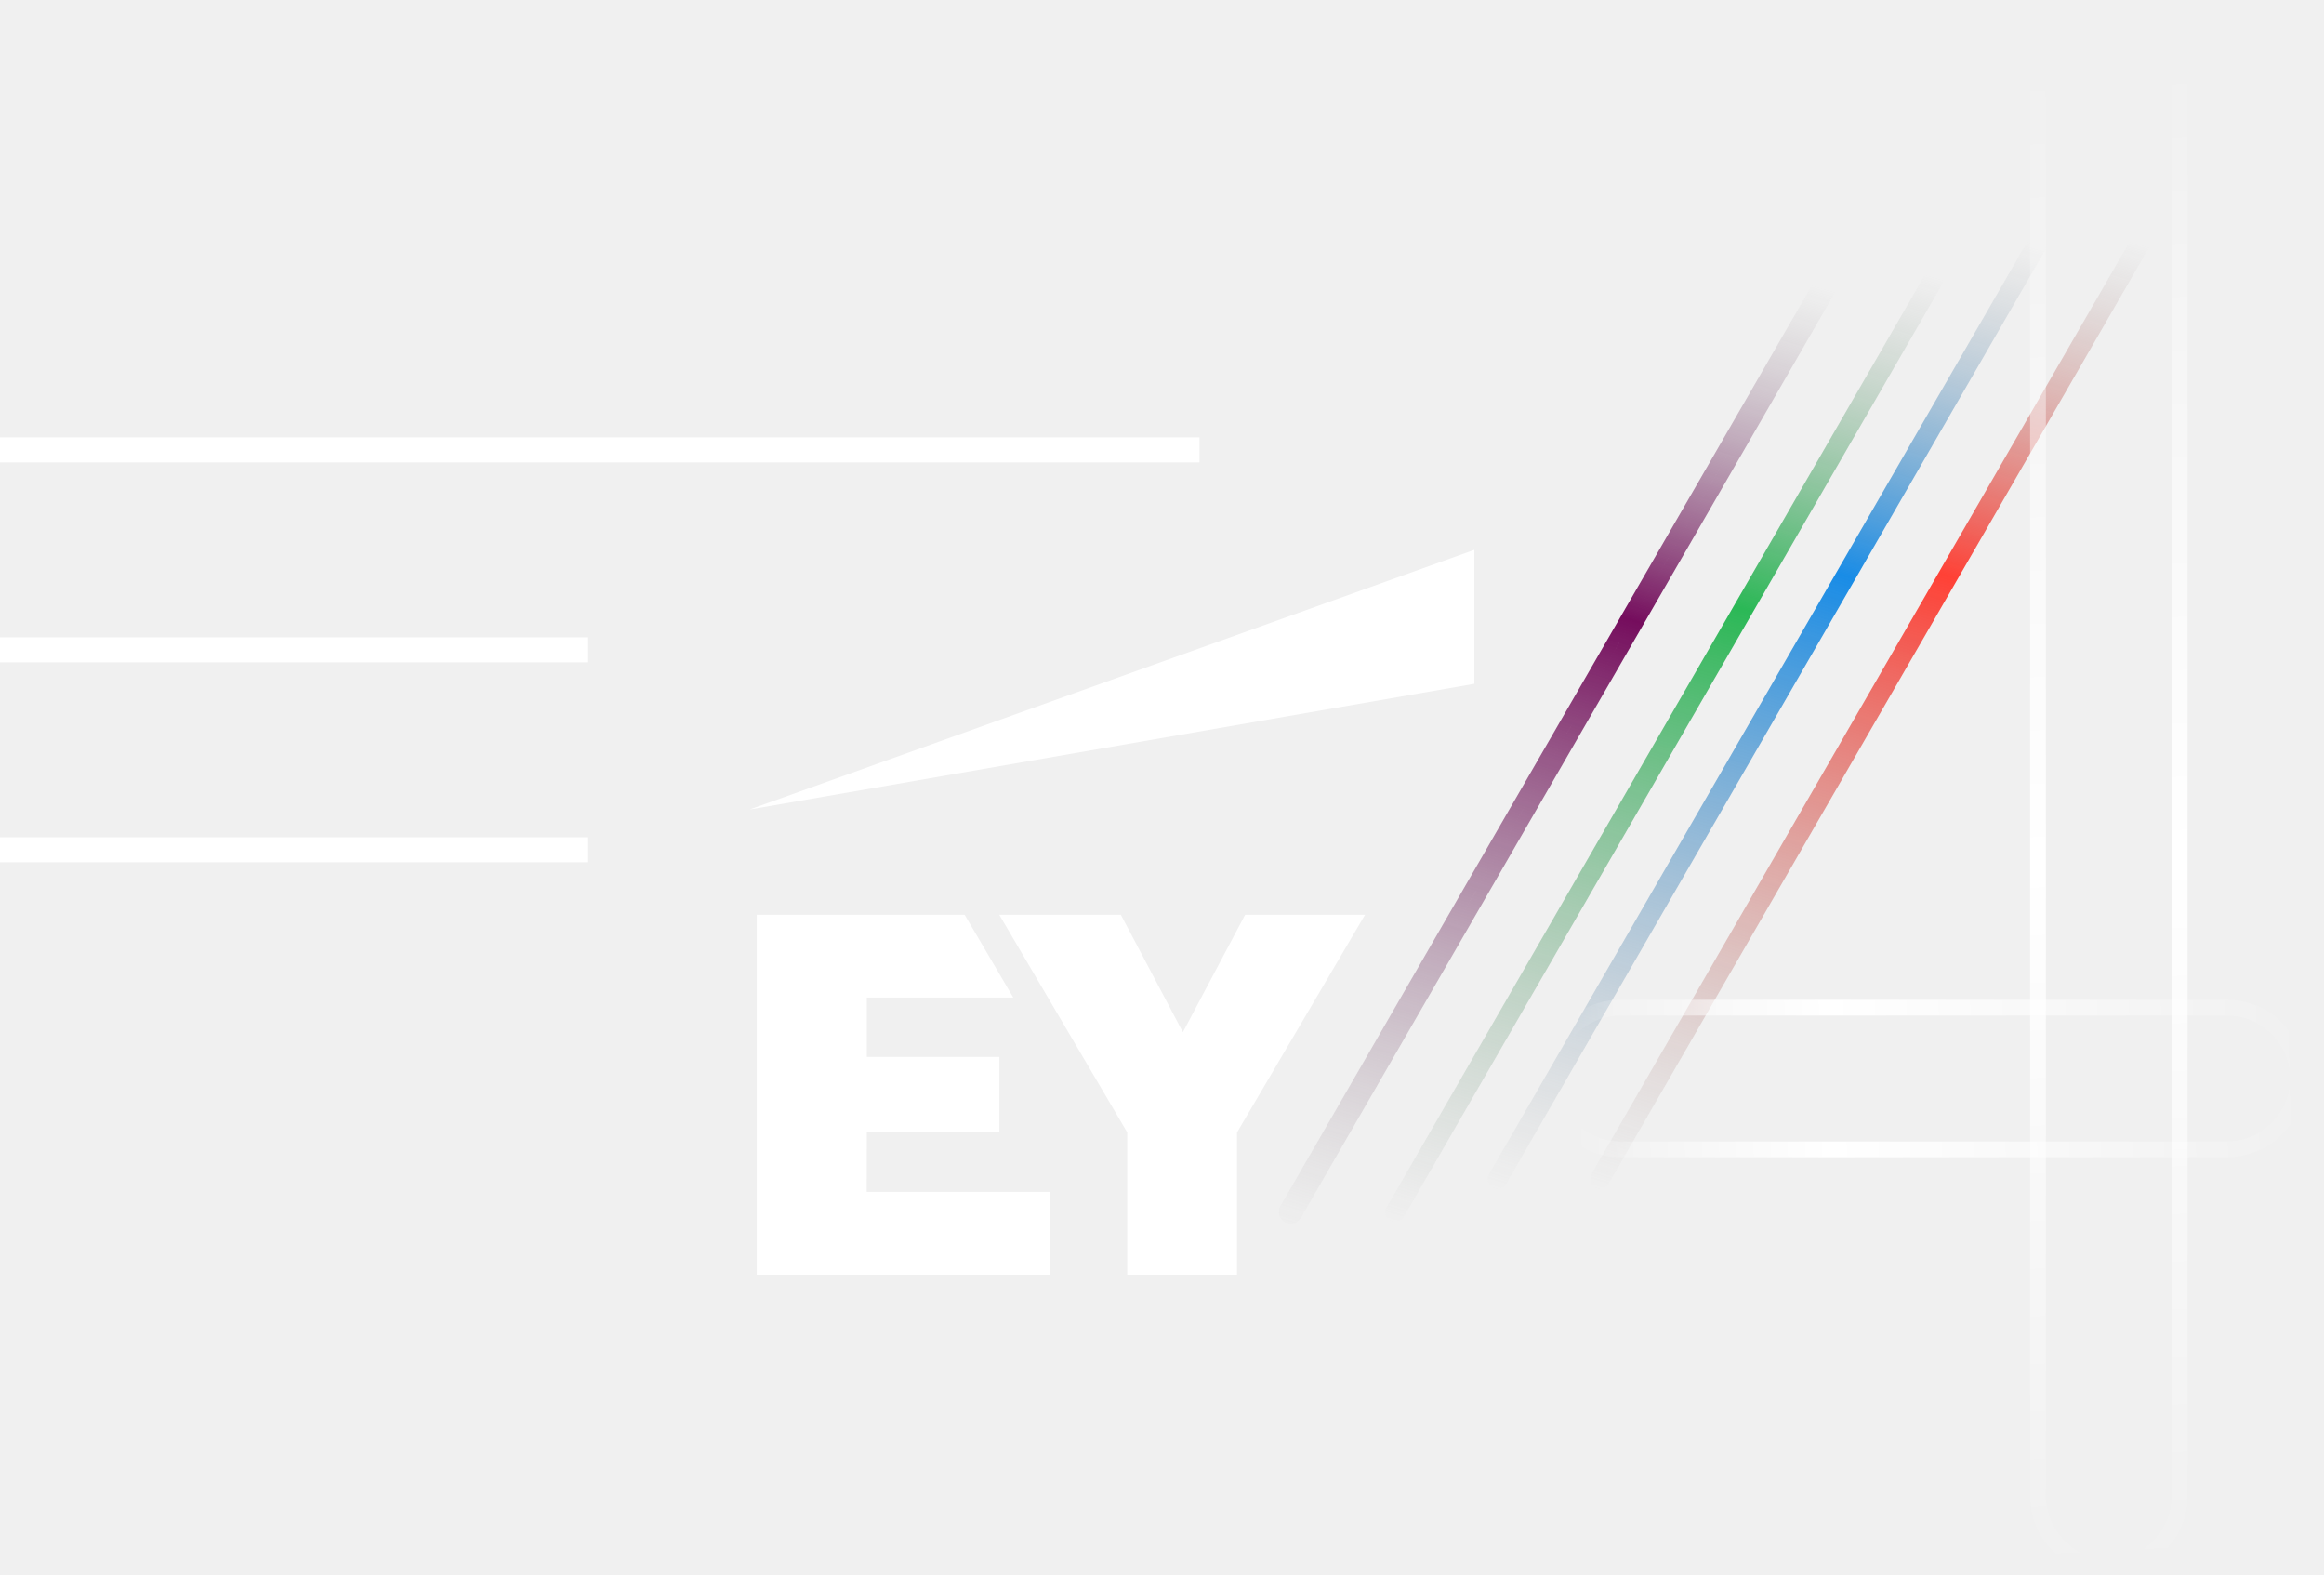
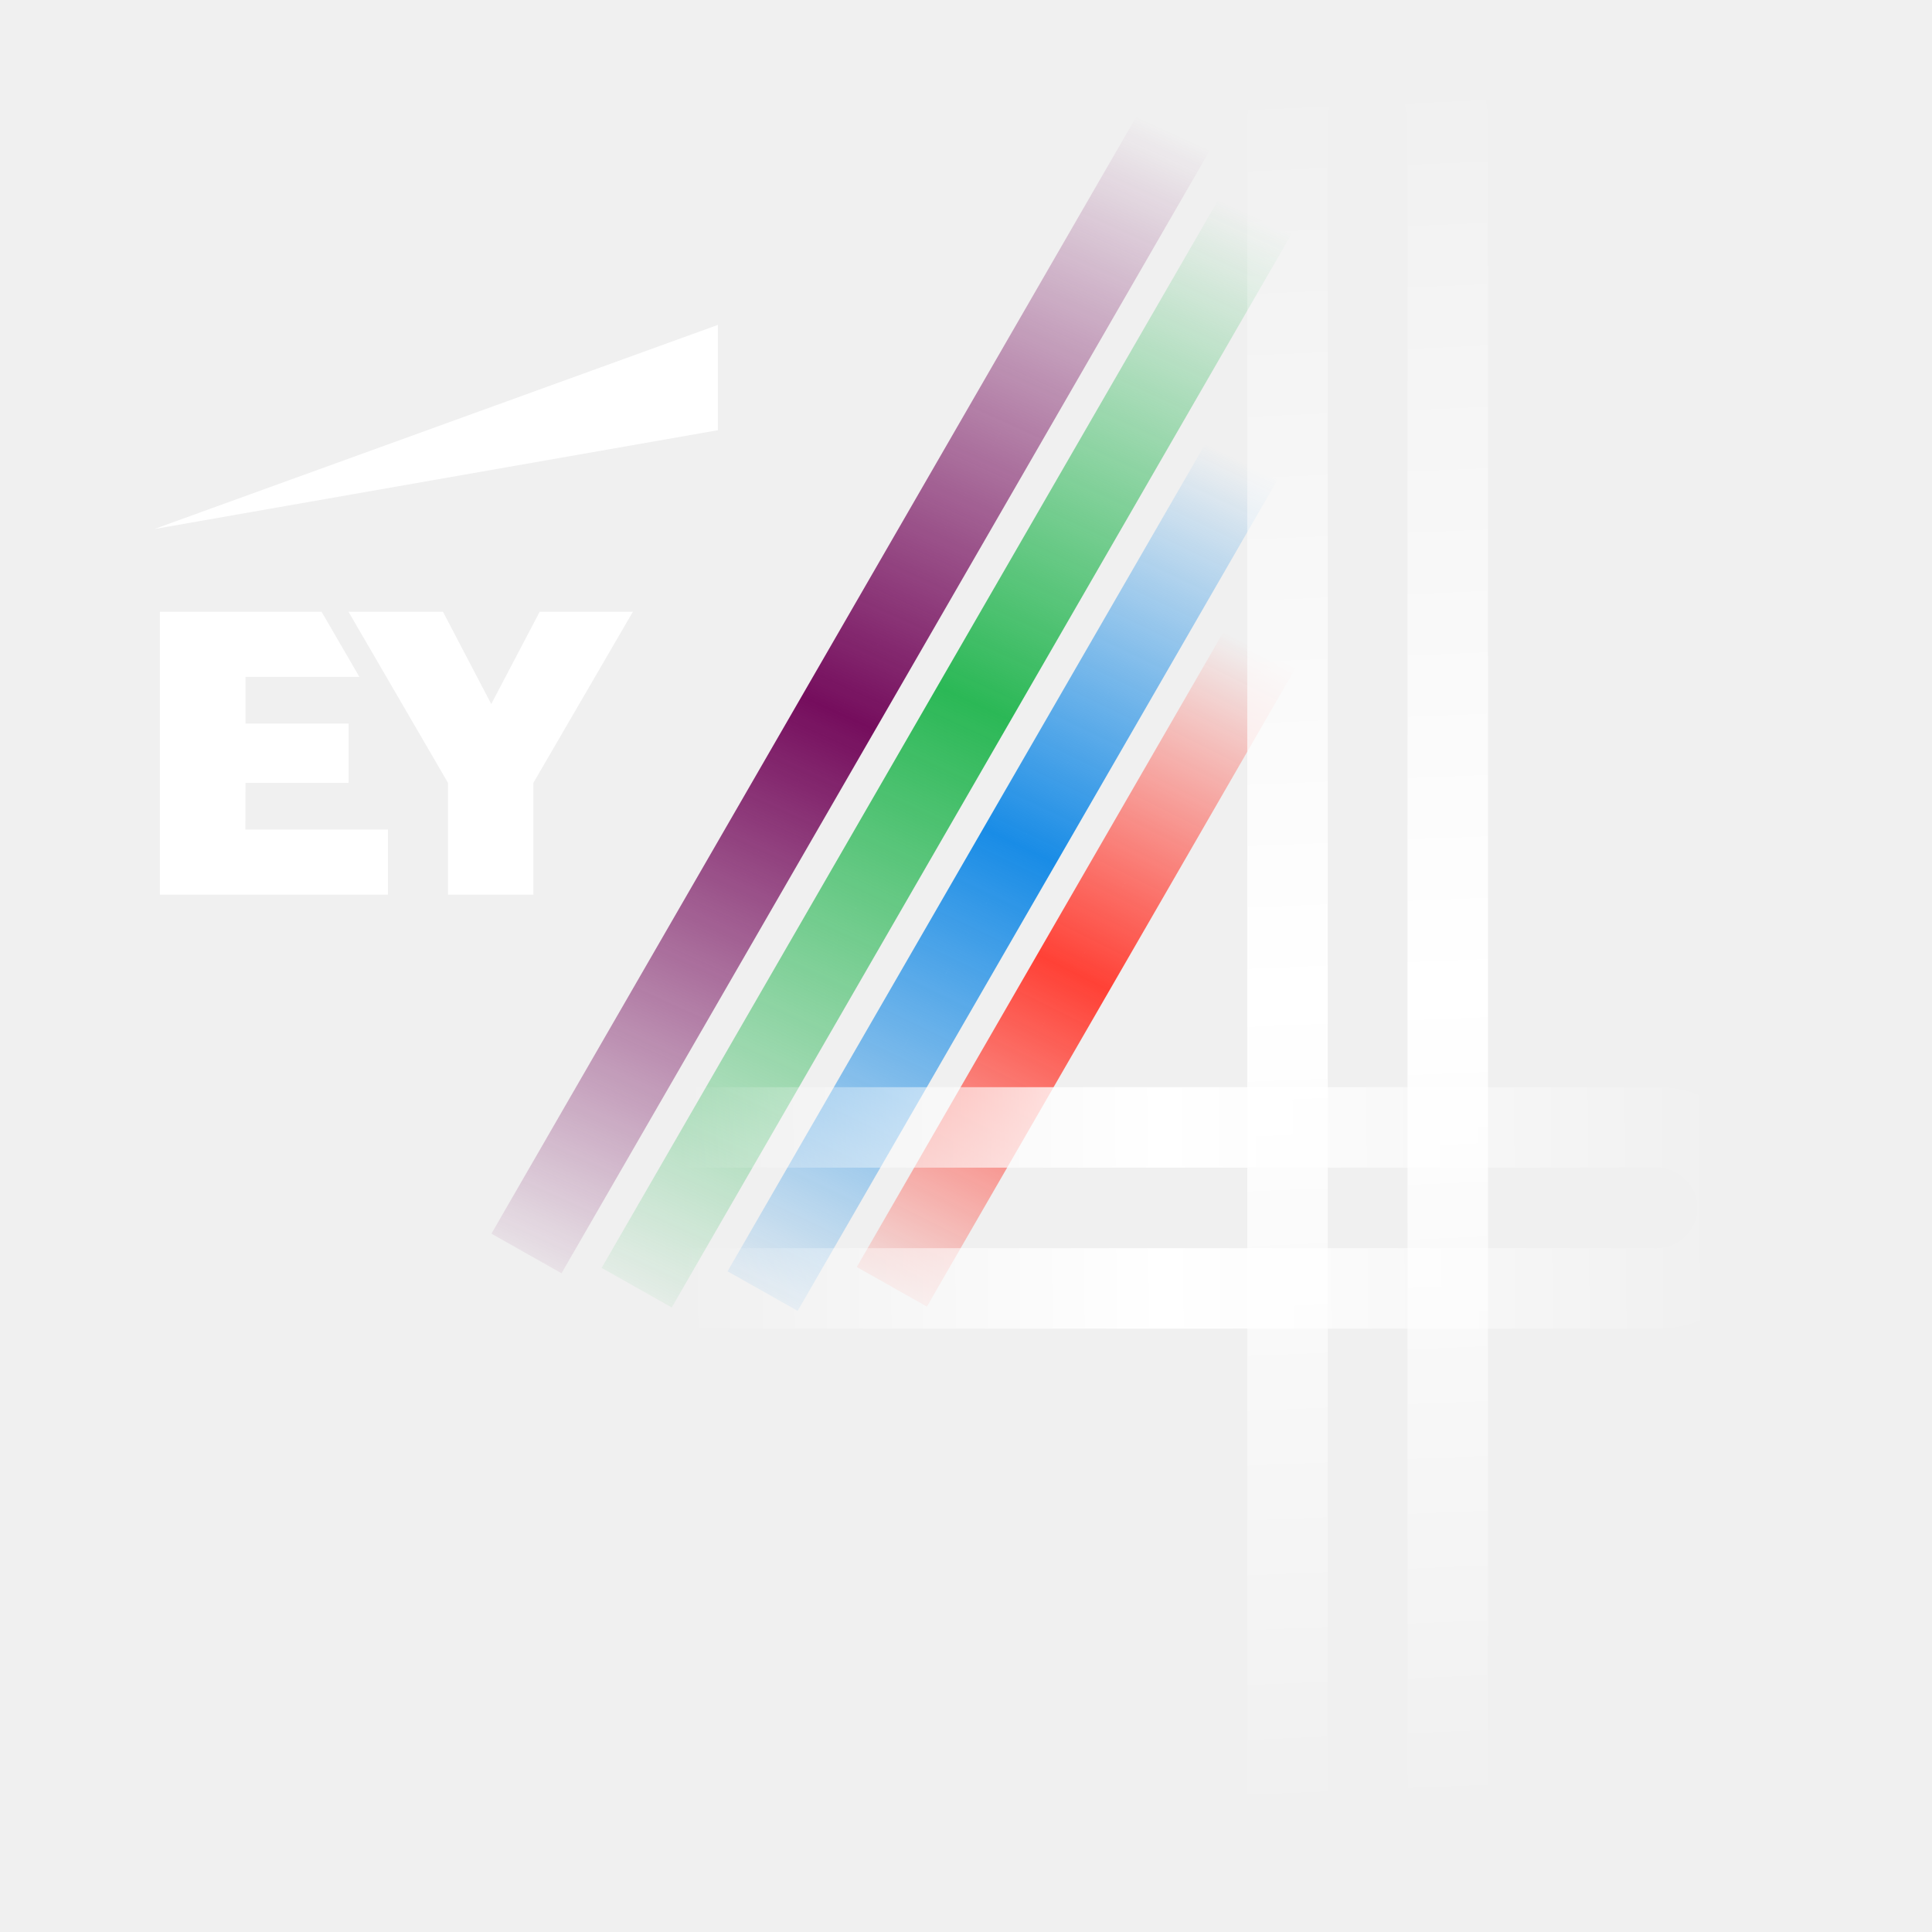
- <svg xmlns="http://www.w3.org/2000/svg" width="93" height="63" viewBox="0 0 93 63" fill="none">
-   <path d="M86.399 8.735L64.16 47.254C64.117 47.33 64.021 47.355 63.945 47.312C63.87 47.268 63.844 47.172 63.888 47.097L86.127 8.578C86.171 8.502 86.267 8.477 86.342 8.52C86.417 8.564 86.443 8.66 86.399 8.735Z" stroke="url(#paint0_linear_243_1388)" stroke-width="0.472" />
-   <path d="M78.209 10.056L55.969 48.575C55.926 48.651 55.83 48.676 55.755 48.633C55.679 48.589 55.654 48.493 55.697 48.418L77.936 9.899C77.98 9.823 78.076 9.798 78.151 9.841C78.226 9.885 78.252 9.98 78.209 10.056Z" stroke="url(#paint1_linear_243_1388)" stroke-width="0.472" />
-   <path d="M82.303 8.735L60.064 47.254C60.021 47.33 59.925 47.355 59.849 47.312C59.774 47.268 59.748 47.172 59.792 47.097L82.031 8.578C82.075 8.502 82.171 8.477 82.246 8.52C82.321 8.564 82.347 8.66 82.303 8.735Z" stroke="url(#paint2_linear_243_1388)" stroke-width="0.472" />
-   <rect x="74.207" y="9.887" width="44.951" height="0.472" rx="0.236" transform="rotate(120 74.2073 9.88725)" stroke="url(#paint3_linear_243_1388)" stroke-width="0.472" />
-   <path d="M64.857 40.317H89.111C90.676 40.317 91.945 41.586 91.946 43.151C91.946 44.717 90.676 45.986 89.111 45.986H64.857C63.291 45.986 62.023 44.717 62.023 43.151C62.023 41.586 63.291 40.317 64.857 40.317Z" stroke="url(#paint4_linear_243_1388)" stroke-width="0.63" />
-   <path d="M87.225 3.15L87.225 59.85C87.225 61.415 85.956 62.685 84.39 62.685C82.824 62.684 81.555 61.415 81.555 59.85L81.555 3.15C81.555 1.585 82.824 0.316 84.39 0.315C85.956 0.315 87.225 1.585 87.225 3.15Z" stroke="url(#paint5_linear_243_1388)" stroke-width="0.63" />
-   <path d="M0 18H48" stroke="white" />
-   <path d="M0 26H23.5" stroke="white" />
-   <path d="M0 34H23.5" stroke="white" />
-   <g clip-path="url(#clip0_243_1388)">
-     <path fill-rule="evenodd" clip-rule="evenodd" d="M34.683 47.687H42.019V51H30.283V36.6H38.602L40.549 39.914H34.688V42.29H39.992V45.31H34.688L34.683 47.687ZM49.827 36.6L47.336 41.298L44.853 36.6H39.988L45.11 45.31V51H49.502V45.31L54.625 36.6H49.827Z" fill="white" />
-     <path fill-rule="evenodd" clip-rule="evenodd" d="M59 27.359V22L30 32.388L59 27.359Z" fill="white" />
-   </g>
+ <svg xmlns="http://www.w3.org/2000/svg" width="48" height="48" viewBox="0 0 48 48" fill="none">
+   <rect x="-0.685" y="0.187" width="19.224" height="1" transform="matrix(-0.5 0.866025 -0.870778 -0.491677 32.2755 15.82)" stroke="url(#paint0_linear_482_2993)" />
+   <rect x="-0.685" y="0.187" width="32.176" height="1" transform="matrix(-0.5 0.866025 -0.870778 -0.491677 32.4122 4.62472)" stroke="url(#paint1_linear_482_2993)" />
+   <rect x="-0.685" y="0.187" width="24.974" height="1" transform="matrix(-0.5 0.866025 -0.870778 -0.491677 31.9396 10.947)" stroke="url(#paint2_linear_482_2993)" />
+   <rect x="-0.685" y="0.187" width="33.653" height="1" transform="matrix(-0.5 0.866025 -0.870778 -0.491677 30.4122 2.49581)" stroke="url(#paint3_linear_482_2993)" />
+   <path d="M16.098 28.01H41.164C42.269 28.01 43.164 28.905 43.164 30.01C43.164 31.114 42.269 32.01 41.164 32.01H16.098C14.993 32.01 14.098 31.114 14.098 30.01C14.098 28.905 14.993 28.01 16.098 28.01Z" stroke="url(#paint4_linear_482_2993)" stroke-width="2" />
+   <path d="M35.969 2.99L35.969 45.01C35.969 46.109 35.078 47 33.978 47C32.879 47 31.988 46.109 31.988 45.01L31.988 2.99C31.988 1.891 32.879 1 33.978 1C35.078 1 35.969 1.891 35.969 2.99Z" stroke="url(#paint5_linear_482_2993)" stroke-width="2" />
+   <path fill-rule="evenodd" clip-rule="evenodd" d="M6.097 20.611H9.638V22.228H3.973V15.199H7.989L8.929 16.817H6.099V17.977H8.66V19.451H6.099L6.097 20.611ZM13.408 15.199L12.205 17.492L11.006 15.199H8.658L11.131 19.451V22.228H13.251V19.451L15.724 15.199H13.408Z" fill="white" />
+   <path fill-rule="evenodd" clip-rule="evenodd" d="M17.836 10.688V8.072L3.836 13.143L17.836 10.688Z" fill="white" />
  <defs>
-     <linearGradient id="paint0_linear_243_1388" x1="85.551" y1="9.745" x2="73.509" y2="50.46" gradientUnits="userSpaceOnUse">
-       <stop stop-color="#999999" stop-opacity="0" />
-       <stop offset="0.351" stop-color="#FF4136" />
-       <stop offset="1" stop-color="#999999" stop-opacity="0" />
+     <linearGradient id="paint0_linear_482_2993" x1="0.789" y1="1.154" x2="20.182" y2="0.173" gradientUnits="userSpaceOnUse">
+       <stop stop-color="#FF4136" stop-opacity="0" />
+       <stop offset="0.476" stop-color="#FF4136" />
+       <stop offset="1" stop-color="#FF4136" stop-opacity="0" />
    </linearGradient>
-     <linearGradient id="paint1_linear_243_1388" x1="77.36" y1="11.066" x2="65.318" y2="51.781" gradientUnits="userSpaceOnUse">
-       <stop stop-color="#999999" stop-opacity="0" />
-       <stop offset="0.351" stop-color="#2BB856" />
-       <stop offset="1" stop-color="#999999" stop-opacity="0" />
+     <linearGradient id="paint1_linear_482_2993" x1="1.294" y1="1.154" x2="32.971" y2="-1.475" gradientUnits="userSpaceOnUse">
+       <stop stop-color="#2BB856" stop-opacity="0" />
+       <stop offset="0.438" stop-color="#2BB856" />
+       <stop offset="1" stop-color="#2BB856" stop-opacity="0" />
    </linearGradient>
-     <linearGradient id="paint2_linear_243_1388" x1="81.455" y1="9.745" x2="69.413" y2="50.46" gradientUnits="userSpaceOnUse">
-       <stop stop-color="#999999" stop-opacity="0" />
-       <stop offset="0.351" stop-color="#198CE6" />
-       <stop offset="1" stop-color="#999999" stop-opacity="0" />
+     <linearGradient id="paint2_linear_482_2993" x1="1.013" y1="1.154" x2="25.879" y2="-0.462" gradientUnits="userSpaceOnUse">
+       <stop stop-color="#198CE6" stop-opacity="0" />
+       <stop offset="0.442" stop-color="#198CE6" />
+       <stop offset="1" stop-color="#198CE6" stop-opacity="0" />
    </linearGradient>
-     <linearGradient id="paint3_linear_243_1388" x1="76.302" y1="10.346" x2="117.583" y2="0.417" gradientUnits="userSpaceOnUse">
-       <stop stop-color="#999999" stop-opacity="0" />
-       <stop offset="0.351" stop-color="#750D5D" />
-       <stop offset="1" stop-color="#999999" stop-opacity="0" />
+     <linearGradient id="paint3_linear_482_2993" x1="1.352" y1="1.154" x2="34.417" y2="-1.713" gradientUnits="userSpaceOnUse">
+       <stop stop-color="#750D5D" stop-opacity="0" />
+       <stop offset="0.5" stop-color="#750D5D" />
+       <stop offset="1" stop-color="#750D5D" stop-opacity="0" />
    </linearGradient>
-     <linearGradient id="paint4_linear_243_1388" x1="62.899" y1="43.636" x2="92.255" y2="42.924" gradientUnits="userSpaceOnUse">
+     <linearGradient id="paint4_linear_482_2993" x1="16.932" y1="30.568" x2="42.677" y2="30.355" gradientUnits="userSpaceOnUse">
      <stop stop-color="white" stop-opacity="0" />
-       <stop offset="0.351" stop-color="white" />
+       <stop offset="0.466" stop-color="white" />
      <stop offset="1" stop-color="white" stop-opacity="0" />
    </linearGradient>
-     <linearGradient id="paint5_linear_243_1388" x1="83.906" y1="2.458" x2="86.928" y2="62.873" gradientUnits="userSpaceOnUse">
+     <linearGradient id="paint5_linear_482_2993" x1="33.518" y1="1.873" x2="35.302" y2="45.087" gradientUnits="userSpaceOnUse">
      <stop stop-color="white" stop-opacity="0" />
      <stop offset="0.528" stop-color="white" />
      <stop offset="1" stop-color="white" stop-opacity="0" />
    </linearGradient>
-     <clipPath id="clip0_243_1388">
-       <rect width="29" height="29" fill="white" transform="translate(30 22)" />
-     </clipPath>
  </defs>
</svg>
